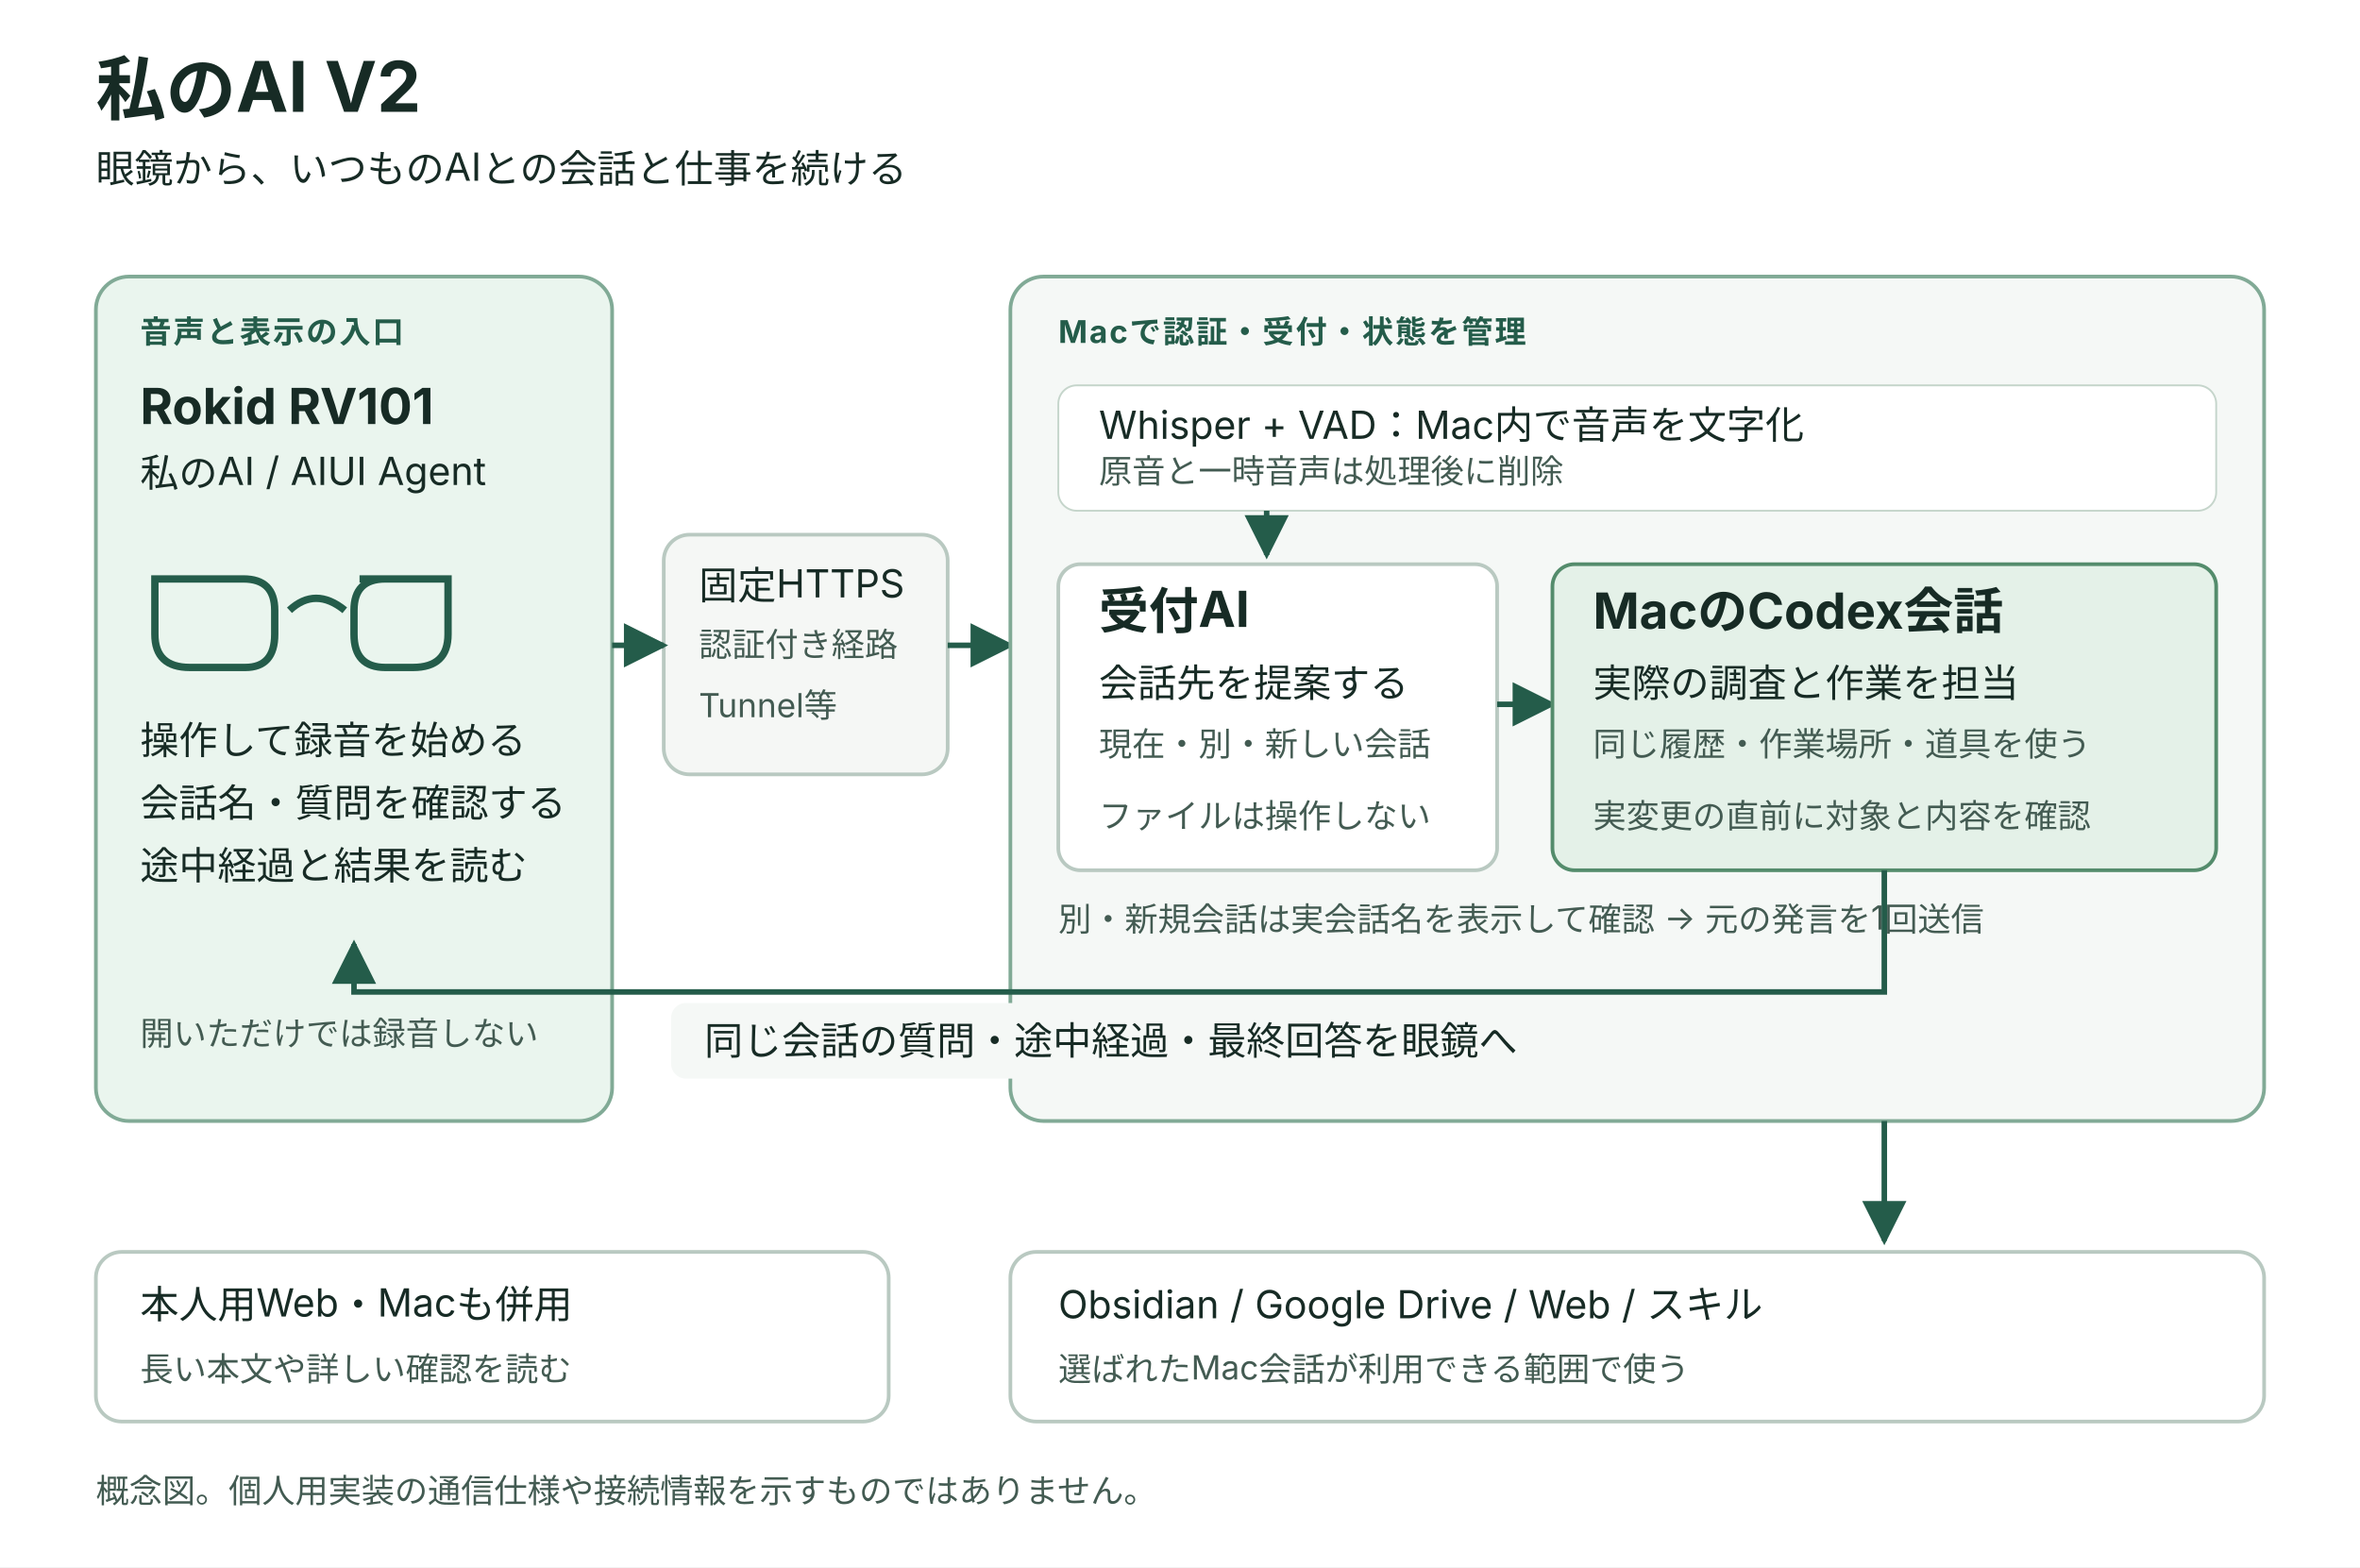
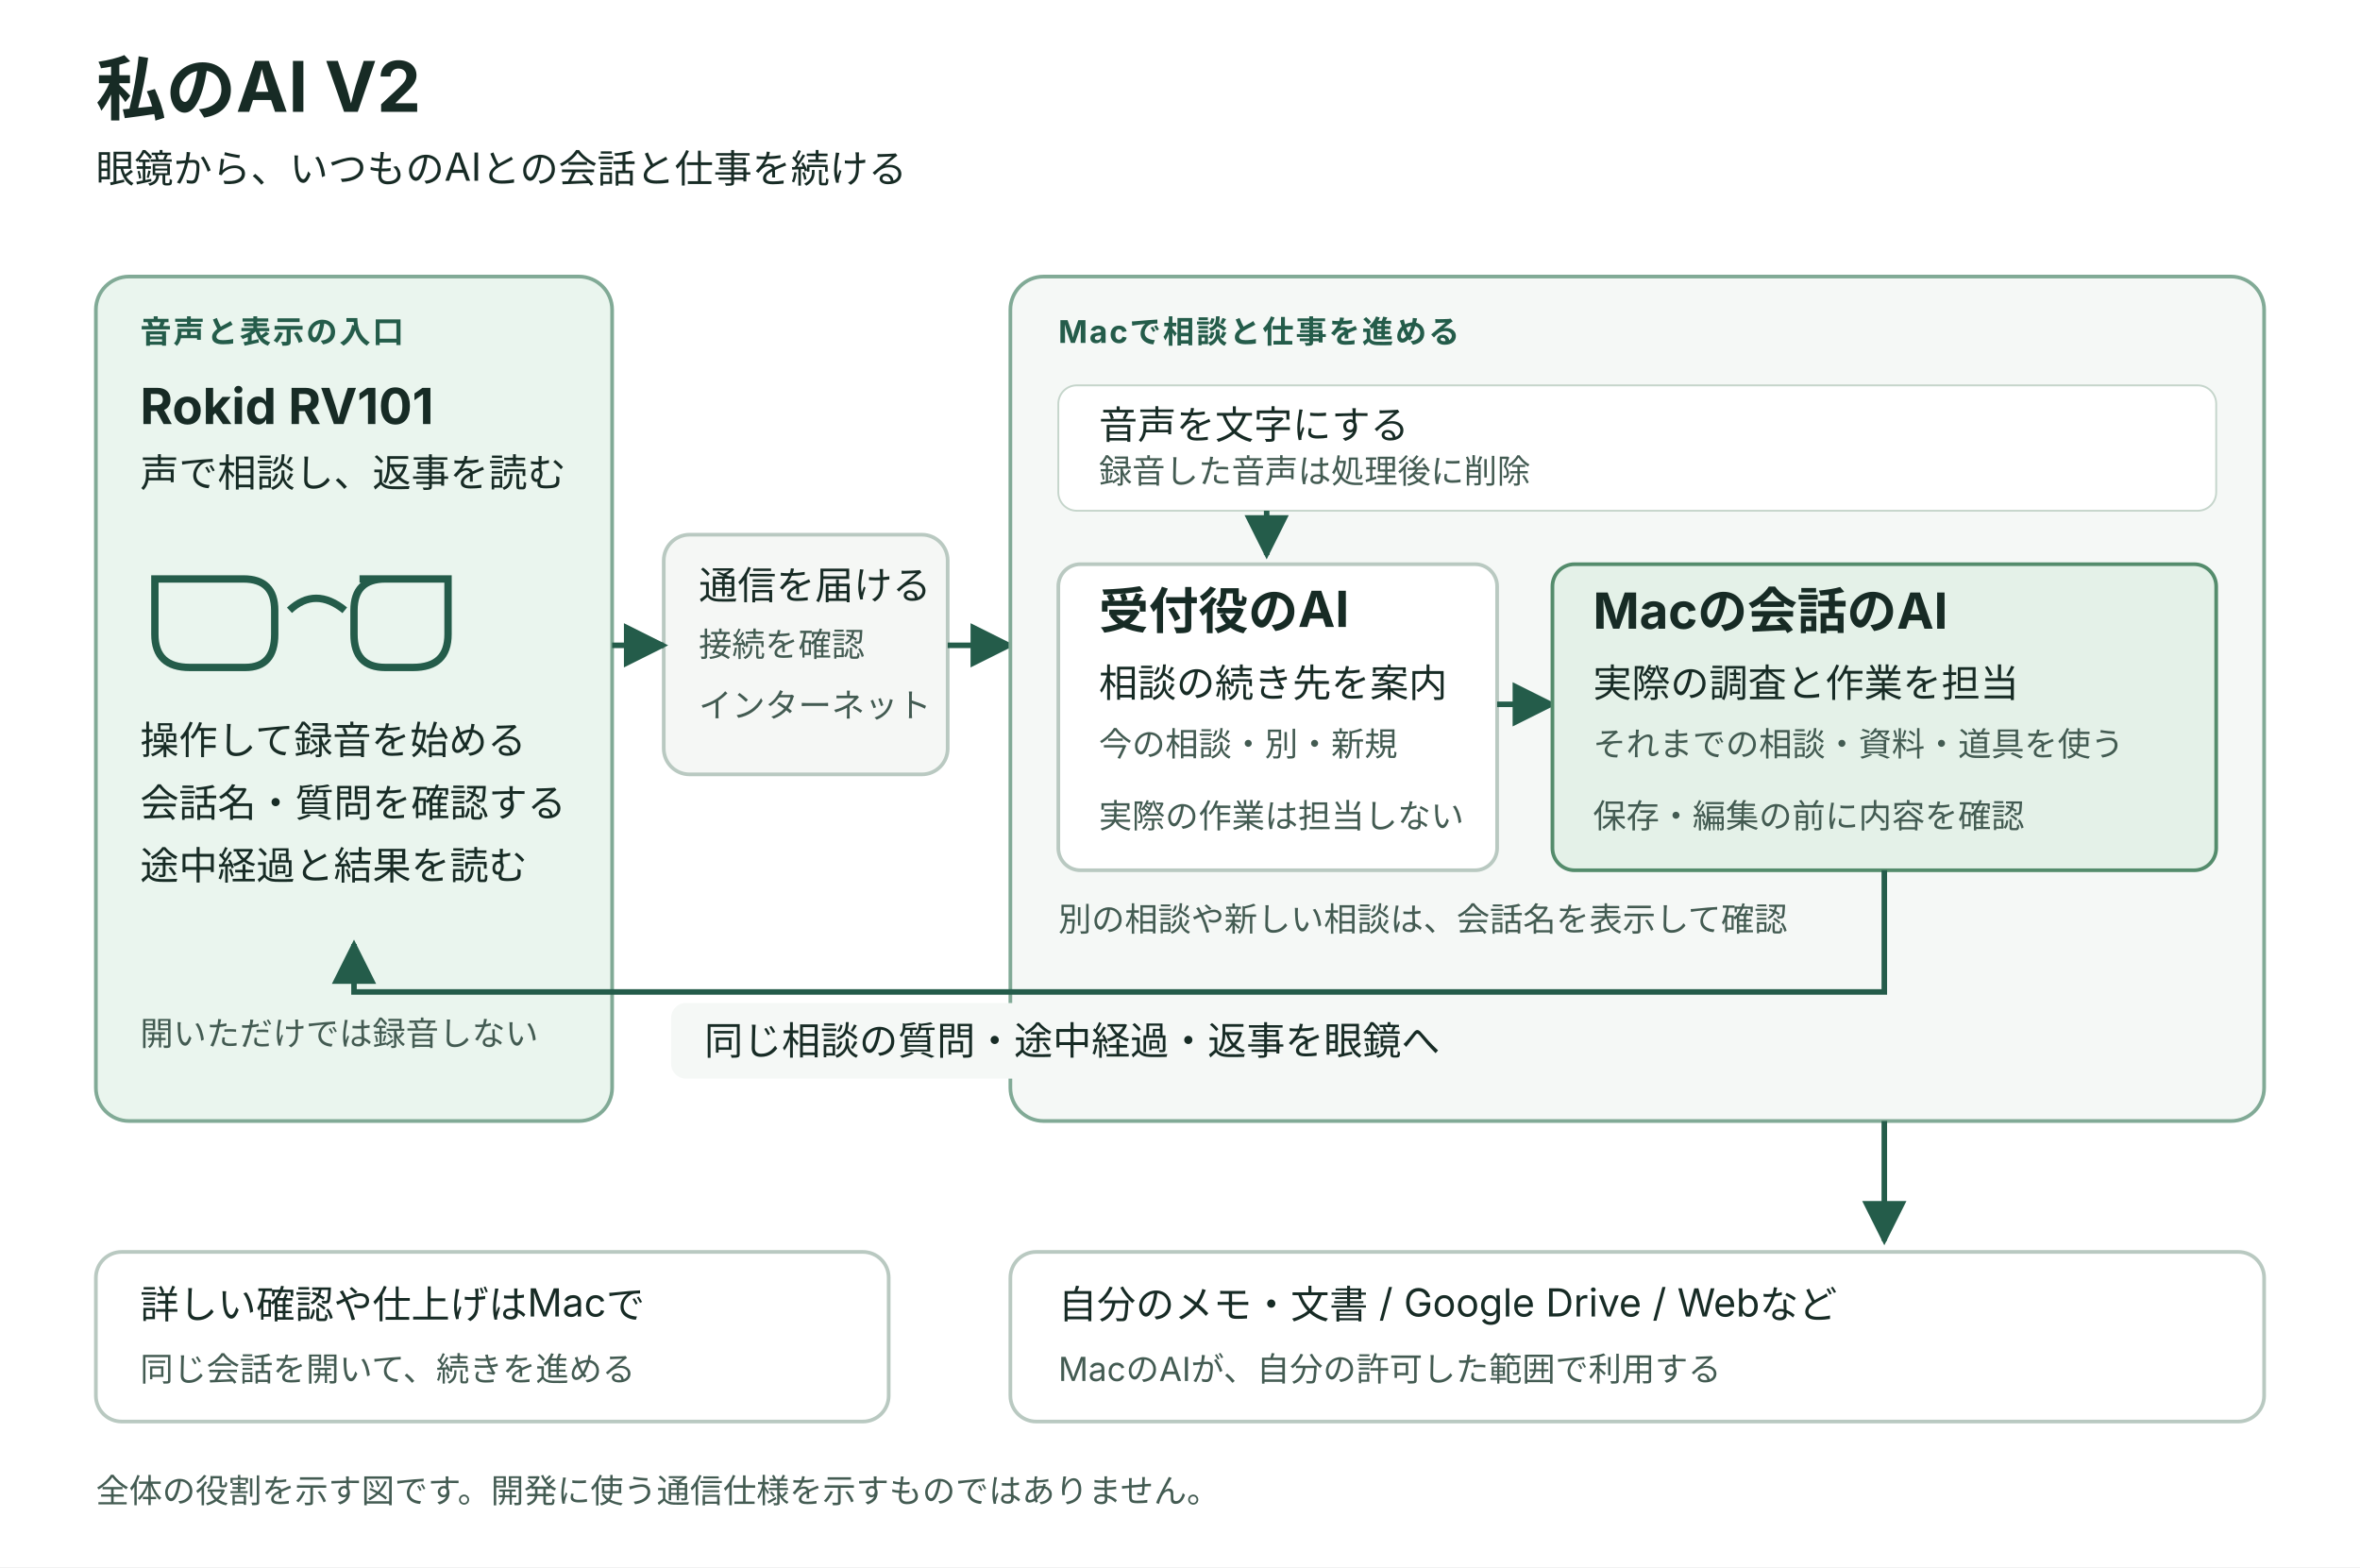
<svg xmlns="http://www.w3.org/2000/svg" width="1280" height="850" viewBox="0 0 1280 850" role="img" aria-labelledby="title desc">
  <defs>
    <marker id="arrow" viewBox="0 0 10 10" refX="9" refY="5" markerWidth="8" markerHeight="8" orient="auto-start-reverse">
      <path d="M 0 0 L 10 5 L 0 10 z" fill="#245c4a" />
    </marker>
  </defs>
  <style>
    text { font-family: -apple-system, BlinkMacSystemFont, 'Hiragino Kaku Gothic ProN', 'Yu Gothic', 'Noto Sans JP', sans-serif; fill: #172b25; }
    .heading { font-size: 27px; font-weight: 700; }
    .body { font-size: 21px; }
    .small { font-size: 18px; fill: #435b52; }
    .tag { font-size: 17px; font-weight: 700; fill: #245c4a; letter-spacing: 1px; }
    .line { fill: none; stroke: #245c4a; stroke-width: 3; marker-end: url(#arrow); }
  </style>
  <rect width="1280" height="850" fill="#ffffff" />
  <text x="52" y="62" font-size="38" font-weight="700">私のAI V2</text>
  <text x="52" y="99" class="body">眼鏡から、いつものAIとの会話と仕事を続ける</text>
  <rect x="52" y="150" width="280" height="458" rx="18" fill="#eaf5ee" stroke="#81aa96" stroke-width="2" />
  <text x="76" y="186" class="tag">音声と表示の入口</text>
  <text x="76" y="230" class="heading">Rokid RV101</text>
-   <text x="76" y="264" class="body">私のAI / AIUI Agent</text>
+   <text x="76" y="264" class="body">声で相談し、返事を読む</text>
  <path d="M84 314 L132 314 Q149 314 149 331 L149 344 Q149 362 133 362 L103 362 Q84 362 84 344 Z M157 331 Q171 318 187 331 M195 314 L243 314 L243 344 Q243 362 224 362 L209 362 Q192 362 192 344 L192 331 Q192 314 209 314" fill="none" stroke="#245c4a" stroke-width="4" />
  <text x="76" y="409" class="body">操作して録音を始める</text>
  <text x="76" y="443" class="body">会話名・質問を確認する</text>
  <text x="76" y="477" class="body">途中経過と結果を読む</text>
  <text x="76" y="567" class="small">開いただけでは録音しない</text>
  <rect x="360" y="290" width="154" height="130" rx="14" fill="#f5f7f5" stroke="#b9c9c1" stroke-width="2" />
-   <text x="379" y="325" class="body">固定HTTPS</text>
-   <text x="379" y="356" class="small">認証付き経路</text>
-   <text x="379" y="389" class="small">Tunnel等</text>
+   <text x="379" y="325" class="body">通信を届ける</text>
+   <text x="379" y="356" class="small">接続を確認</text>
+   <text x="379" y="389" class="small">インターネット</text>
  <path d="M332 350 H360" class="line" />
  <path d="M514 350 H548" class="line" />
  <rect x="548" y="150" width="680" height="458" rx="18" fill="#f5f8f6" stroke="#81aa96" stroke-width="2" />
-   <text x="574" y="186" class="tag">Macで認証・受付・状態を管理</text>
+   <text x="574" y="186" class="tag">Macで相談と仕事を進める</text>
  <rect x="574" y="209" width="628" height="68" rx="10" fill="#ffffff" stroke="#c5d5cb" />
-   <text x="596" y="238" class="body">Whisper + VAD：Mac内で音声を文字化</text>
-   <text x="596" y="262" class="small">原音と一時音声は処理後に削除</text>
+   <text x="596" y="238" class="body">音声を文字にする</text>
+   <text x="596" y="262" class="small">録音した音声は処理後に削除</text>
  <path d="M687 277 V301" class="line" />
  <rect x="574" y="306" width="238" height="166" rx="12" fill="#ffffff" stroke="#b9c9c1" stroke-width="2" />
-   <text x="596" y="341" class="heading">受付AI</text>
-   <text x="596" y="378" class="body">会話先を提案する</text>
-   <text x="596" y="410" class="small">現在・別・新しい会話</text>
-   <text x="596" y="449" class="small">ファイルは操作しない</text>
+   <text x="596" y="341" class="heading">受付役のAI</text>
+   <text x="596" y="378" class="body">相談の続き先を案内</text>
+   <text x="596" y="410" class="small">今の相談・別・新規</text>
+   <text x="596" y="449" class="small">実際の作業は担当しない</text>
  <path d="M812 382 H842" class="line" />
  <rect x="842" y="306" width="360" height="166" rx="12" fill="#e4f1e8" stroke="#548c6c" stroke-width="2" />
-   <text x="864" y="341" class="heading">MacのCodex会話</text>
+   <text x="864" y="341" class="heading">Macの会話のAI</text>
  <text x="864" y="378" class="body">実際の調査と作業を担当</text>
-   <text x="864" y="410" class="small">同じ履歴・作業場所・道具を使う</text>
-   <text x="864" y="449" class="small">実変更の直前に対象と内容を確認</text>
-   <text x="574" y="505" class="small">別・新規会話は実会話名を表示して確認 → 元の発言を1回送信</text>
+   <text x="864" y="410" class="small">それまでの相談・資料・道具を使う</text>
+   <text x="864" y="449" class="small">保存・編集の前に内容を確認</text>
+   <text x="574" y="505" class="small">別の相談や新しい相談は、会話名を表示して確認</text>
  <path d="M1022 472 V538 H192 V512" class="line" />
  <rect x="364" y="544" width="615" height="41" rx="8" fill="#f5f8f6" />
-   <text x="382" y="572" class="body">同じ会話の質問・途中経過・最終回答を眼鏡へ</text>
+   <text x="382" y="572" class="body">同じ相談の質問・途中経過・返事を眼鏡へ</text>
  <path d="M1022 608 V673" class="line" />
  <rect x="548" y="679" width="680" height="92" rx="14" fill="#ffffff" stroke="#b9c9c1" stroke-width="2" />
-   <text x="574" y="715" class="body">Obsidian / Google Drive / Web / スキル</text>
-   <text x="574" y="749" class="small">選ばれたMac会話が利用できる範囲で使う</text>
+   <text x="574" y="715" class="body">自分のメモ・文書 / Google Drive / Webなど</text>
+   <text x="574" y="749" class="small">MacのAIが、自分の許可した範囲で利用する</text>
  <rect x="52" y="679" width="430" height="92" rx="14" fill="#ffffff" stroke="#b9c9c1" stroke-width="2" />
-   <text x="76" y="715" class="body">本人用Web・Macも併用</text>
-   <text x="76" y="749" class="small">長い本文や詳しい確認を読む</text>
-   <text x="52" y="815" class="small">概念図。個人用実装の通信仕様や接続情報を示すものではありません。</text>
+   <text x="76" y="715" class="body">詳しい確認や仕上げはMacで</text>
+   <text x="76" y="749" class="small">同じ会話を開いて、続きを進める</text>
+   <text x="52" y="815" class="small">全体の役割を示す図です。開発に使う通信仕様を示すものではありません。</text>
</svg>
